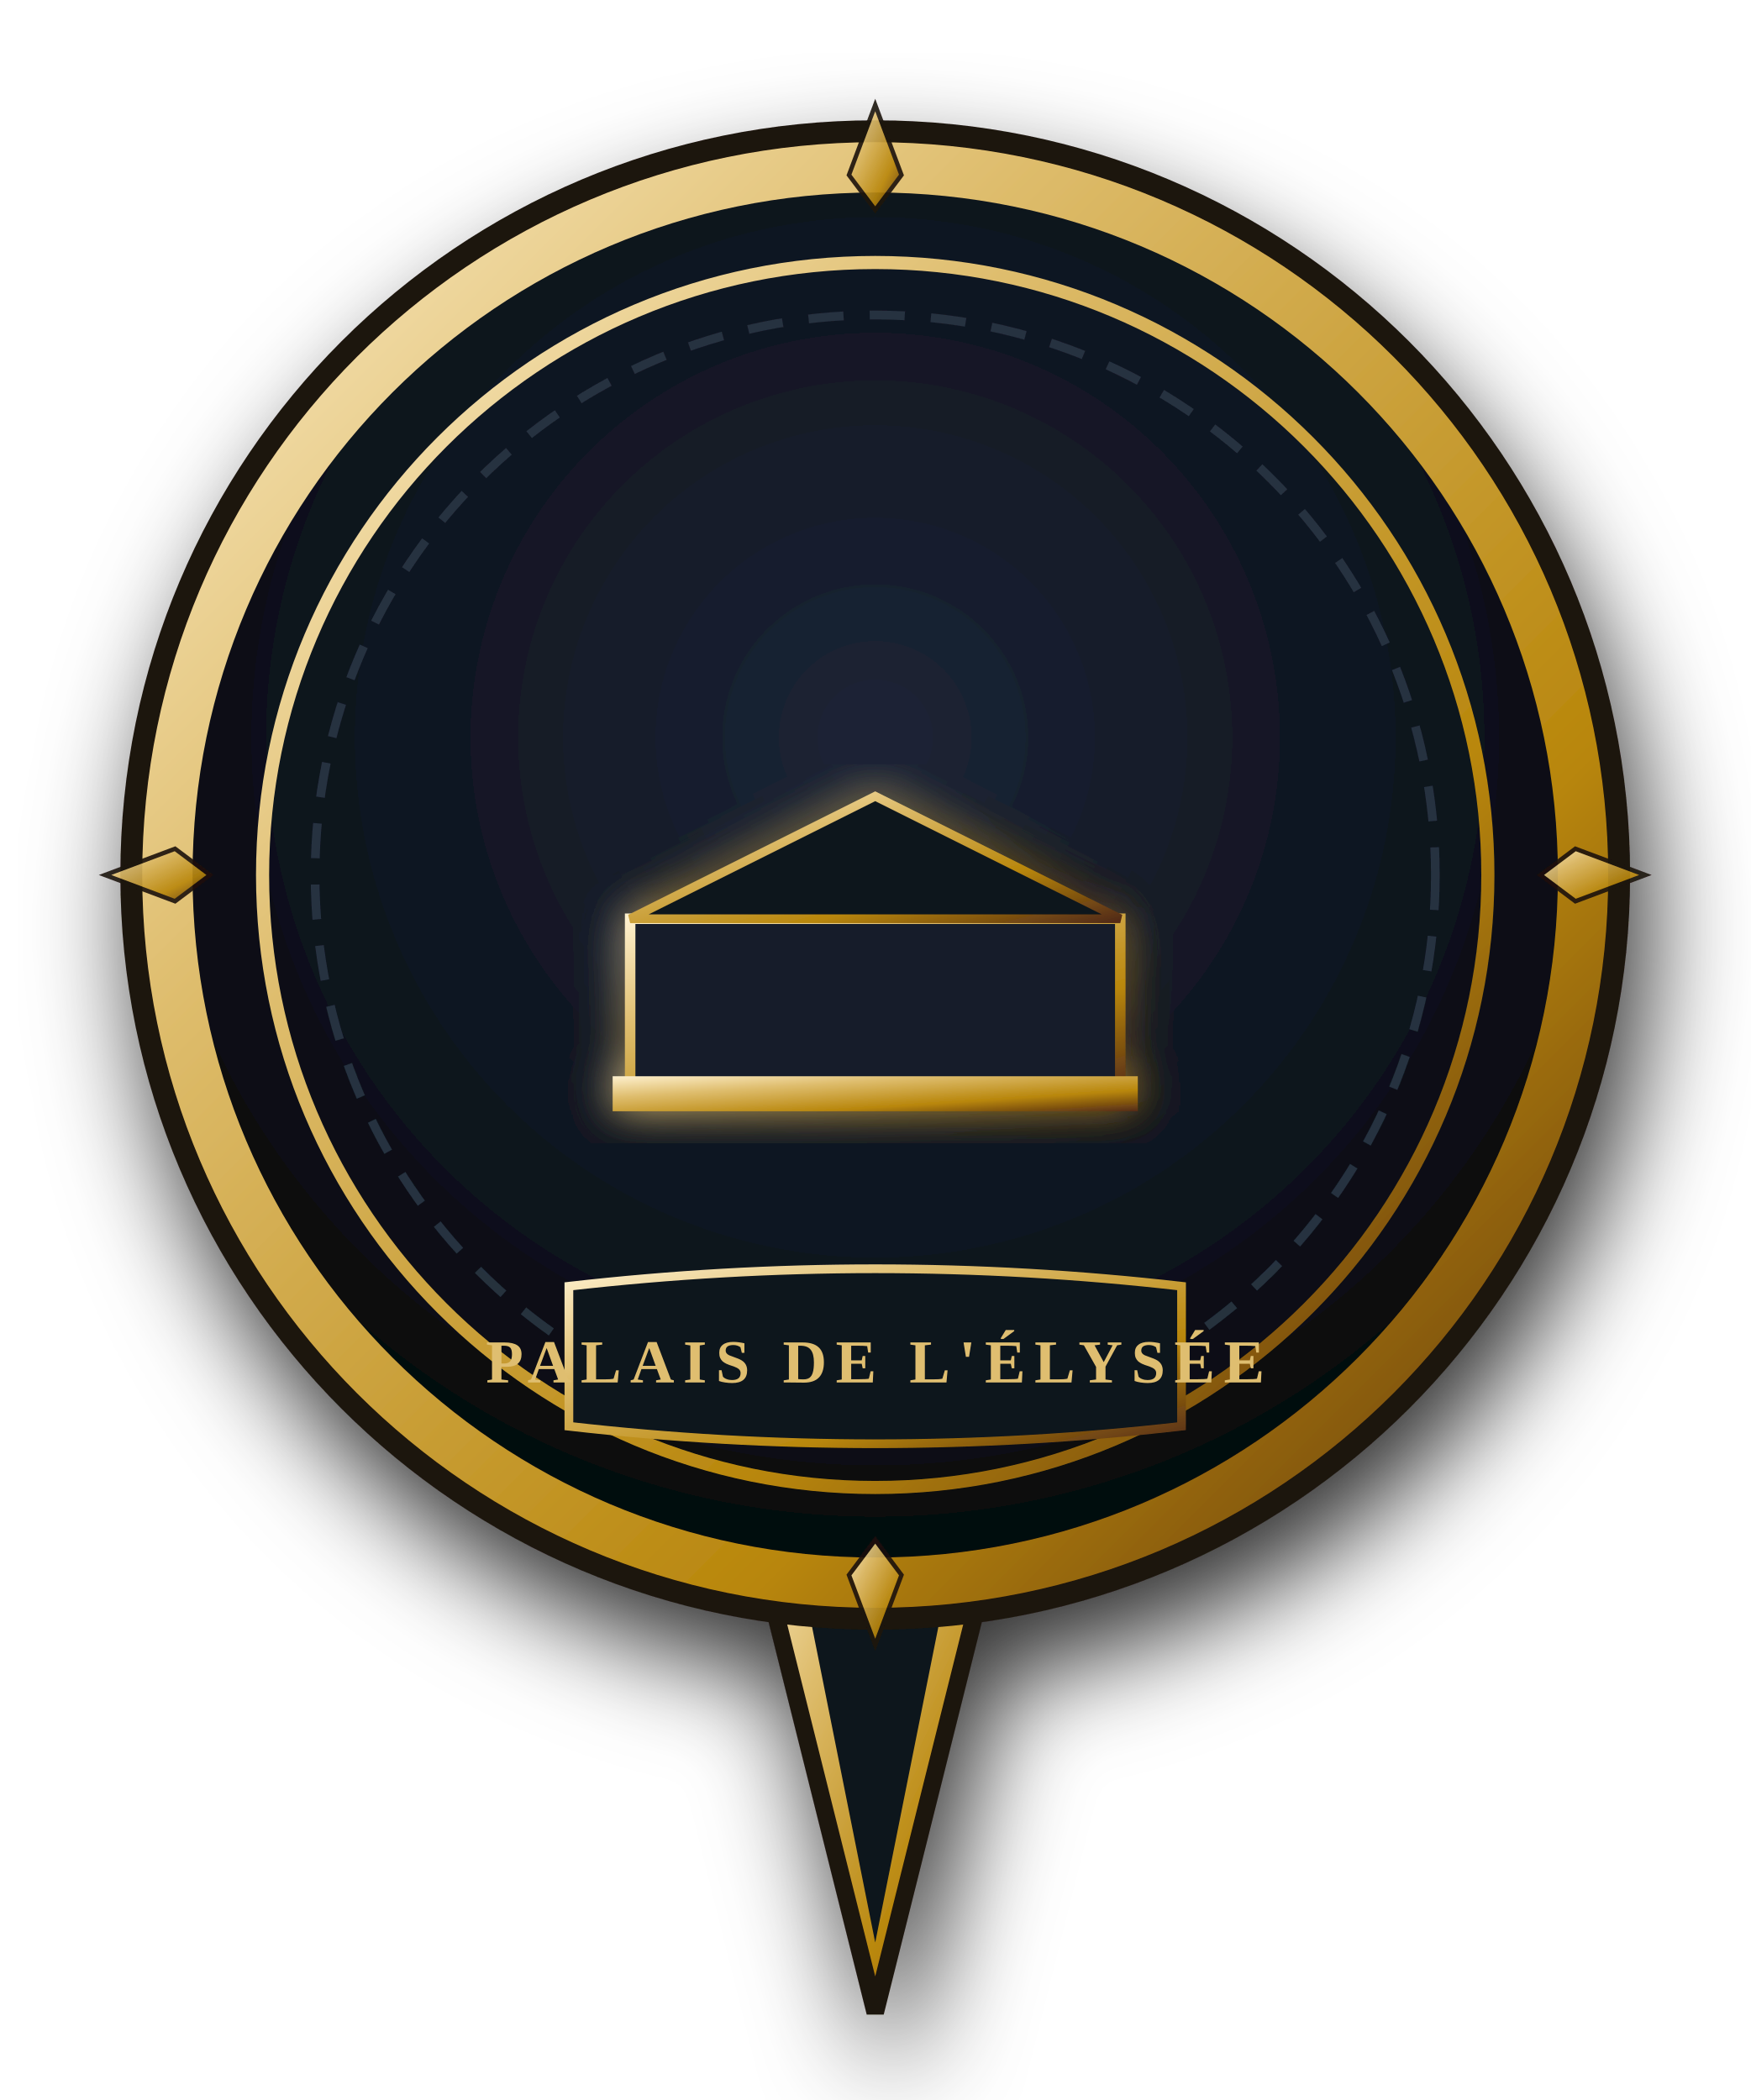
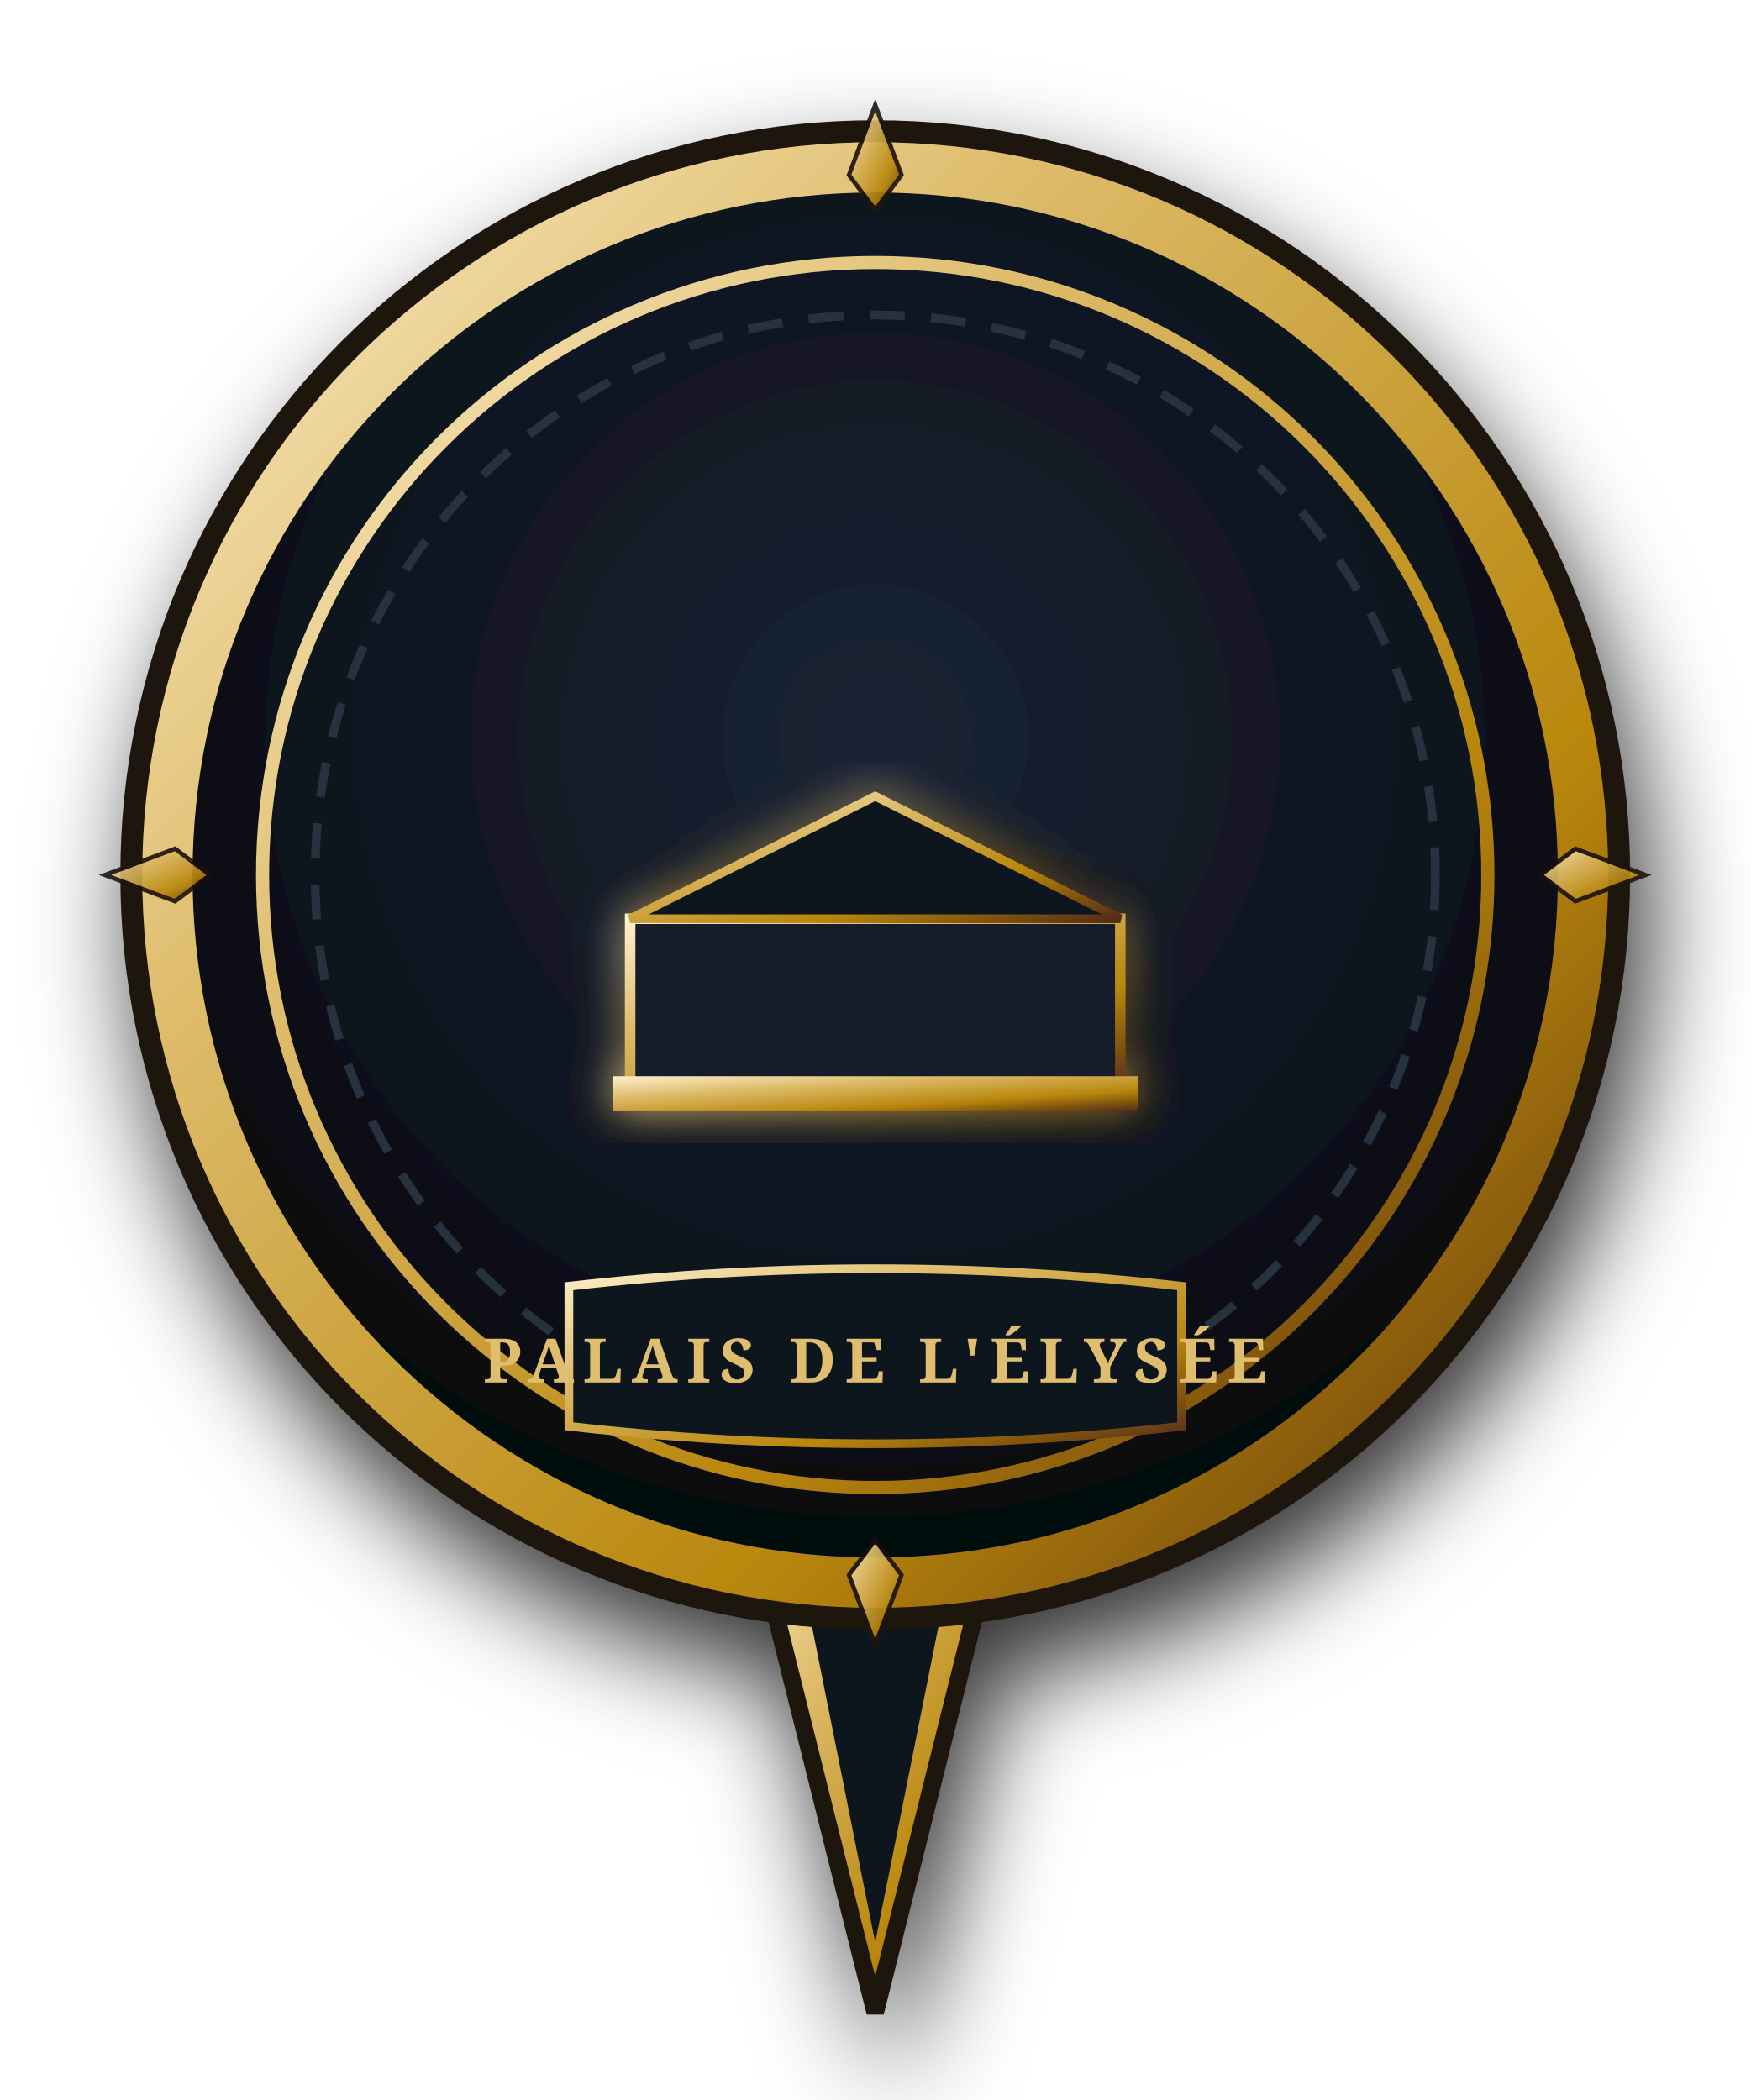
<svg xmlns="http://www.w3.org/2000/svg" viewBox="0 0 200 240" width="100%" height="100%">
  <defs>
    <radialGradient id="markerBg" cx="50%" cy="40%" r="60%">
      <stop id="marker-hi" offset="0%" stop-color="#1c2436" />
      <stop id="marker-mid" offset="70%" stop-color="#0d131d" />
      <stop id="marker-lo" offset="100%" stop-color="#05070a" />
    </radialGradient>
    <linearGradient id="goldAcc" x1="0%" y1="0%" x2="100%" y2="100%">
      <stop offset="0%" stop-color="#fef0cd" />
      <stop offset="30%" stop-color="#dfbe6f" />
      <stop offset="70%" stop-color="#b8860b" />
      <stop offset="100%" stop-color="#542c15" />
    </linearGradient>
    <filter id="anchorShadow" x="-20%" y="-20%" width="140%" height="140%">
      <feDropShadow id="station-shadow" dx="2" dy="6" stdDeviation="6" flood-color="#000" flood-opacity="0.8" />
    </filter>
    <filter id="glowFilter">
      <feGaussianBlur stdDeviation="2.5" result="blur" />
      <feMerge>
        <feMergeNode in="blur" />
        <feMergeNode in="SourceGraphic" />
      </feMerge>
    </filter>
  </defs>
  <g filter="url(#anchorShadow)">
    <polygon points="100,230 85,170 115,170" fill="url(#goldAcc)" stroke="#1c120a" stroke-width="2" />
    <polygon id="station-pin-inner" points="100,222 90,172 110,172" fill="#0d131d" />
    <circle cx="100" cy="100" r="85" fill="url(#goldAcc)" stroke="#1c120a" stroke-width="2.5" />
    <circle cx="100" cy="100" r="78" fill="url(#markerBg)" />
    <circle cx="100" cy="100" r="70" fill="none" stroke="url(#goldAcc)" stroke-width="1.5" />
    <circle cx="100" cy="100" r="64" fill="none" stroke="#2c3848" stroke-width="1" stroke-dasharray="4,3" opacity="0.8" />
    <g fill="url(#goldAcc)" opacity="0.9" stroke="#1c120a" stroke-width="0.5">
      <path d="M 100,12 L 103,20 L 100,24 L 97,20 Z" />
      <path d="M 100,188 L 103,180 L 100,176 L 97,180 Z" />
      <path d="M 12,100 L 20,103 L 24,100 L 20,97 Z" />
      <path d="M 188,100 L 180,103 L 176,100 L 180,97 Z" />
    </g>
    <g id="station-glyph" transform="translate(100, 103)" filter="url(#glowFilter)">
      <rect x="-28" y="2" width="56" height="20" fill="#141c2b" stroke="url(#goldAcc)" stroke-width="1.2" />
      <path d="M -28,2 L 0,-12 L 28,2 Z" fill="#0d131d" stroke="url(#goldAcc)" stroke-width="1" />
      <rect x="-30" y="20" width="60" height="4" fill="url(#goldAcc)" />
    </g>
    <g transform="translate(100, 155)">
      <path id="M -42,-8 Q 0,-12 42,-8 Q 42,8 42,8 Q 0,12 -42,8 Z" d="M -35,-8 Q 0,-12 35,-8 Q 35,8 35,8 Q 0,12 -35,8 Z" fill="#0d131d" stroke="url(#goldAcc)" stroke-width="1" />
-       <text id="station-label" x="0" y="3" font-family="'Times New Roman', 'Georgia', serif" font-size="7" font-weight="bold" fill="#dfbe6f" text-anchor="middle" letter-spacing="1">PALAIS DE L'ÉLYSÉE</text>
+       <text id="station-label" x="0" y="3" font-family="'Cormorant Garamond', 'EB Garamond', serif" font-size="7" font-weight="bold" fill="#dfbe6f" text-anchor="middle" letter-spacing="1">PALAIS DE L'ÉLYSÉE</text>
    </g>
  </g>
</svg>
